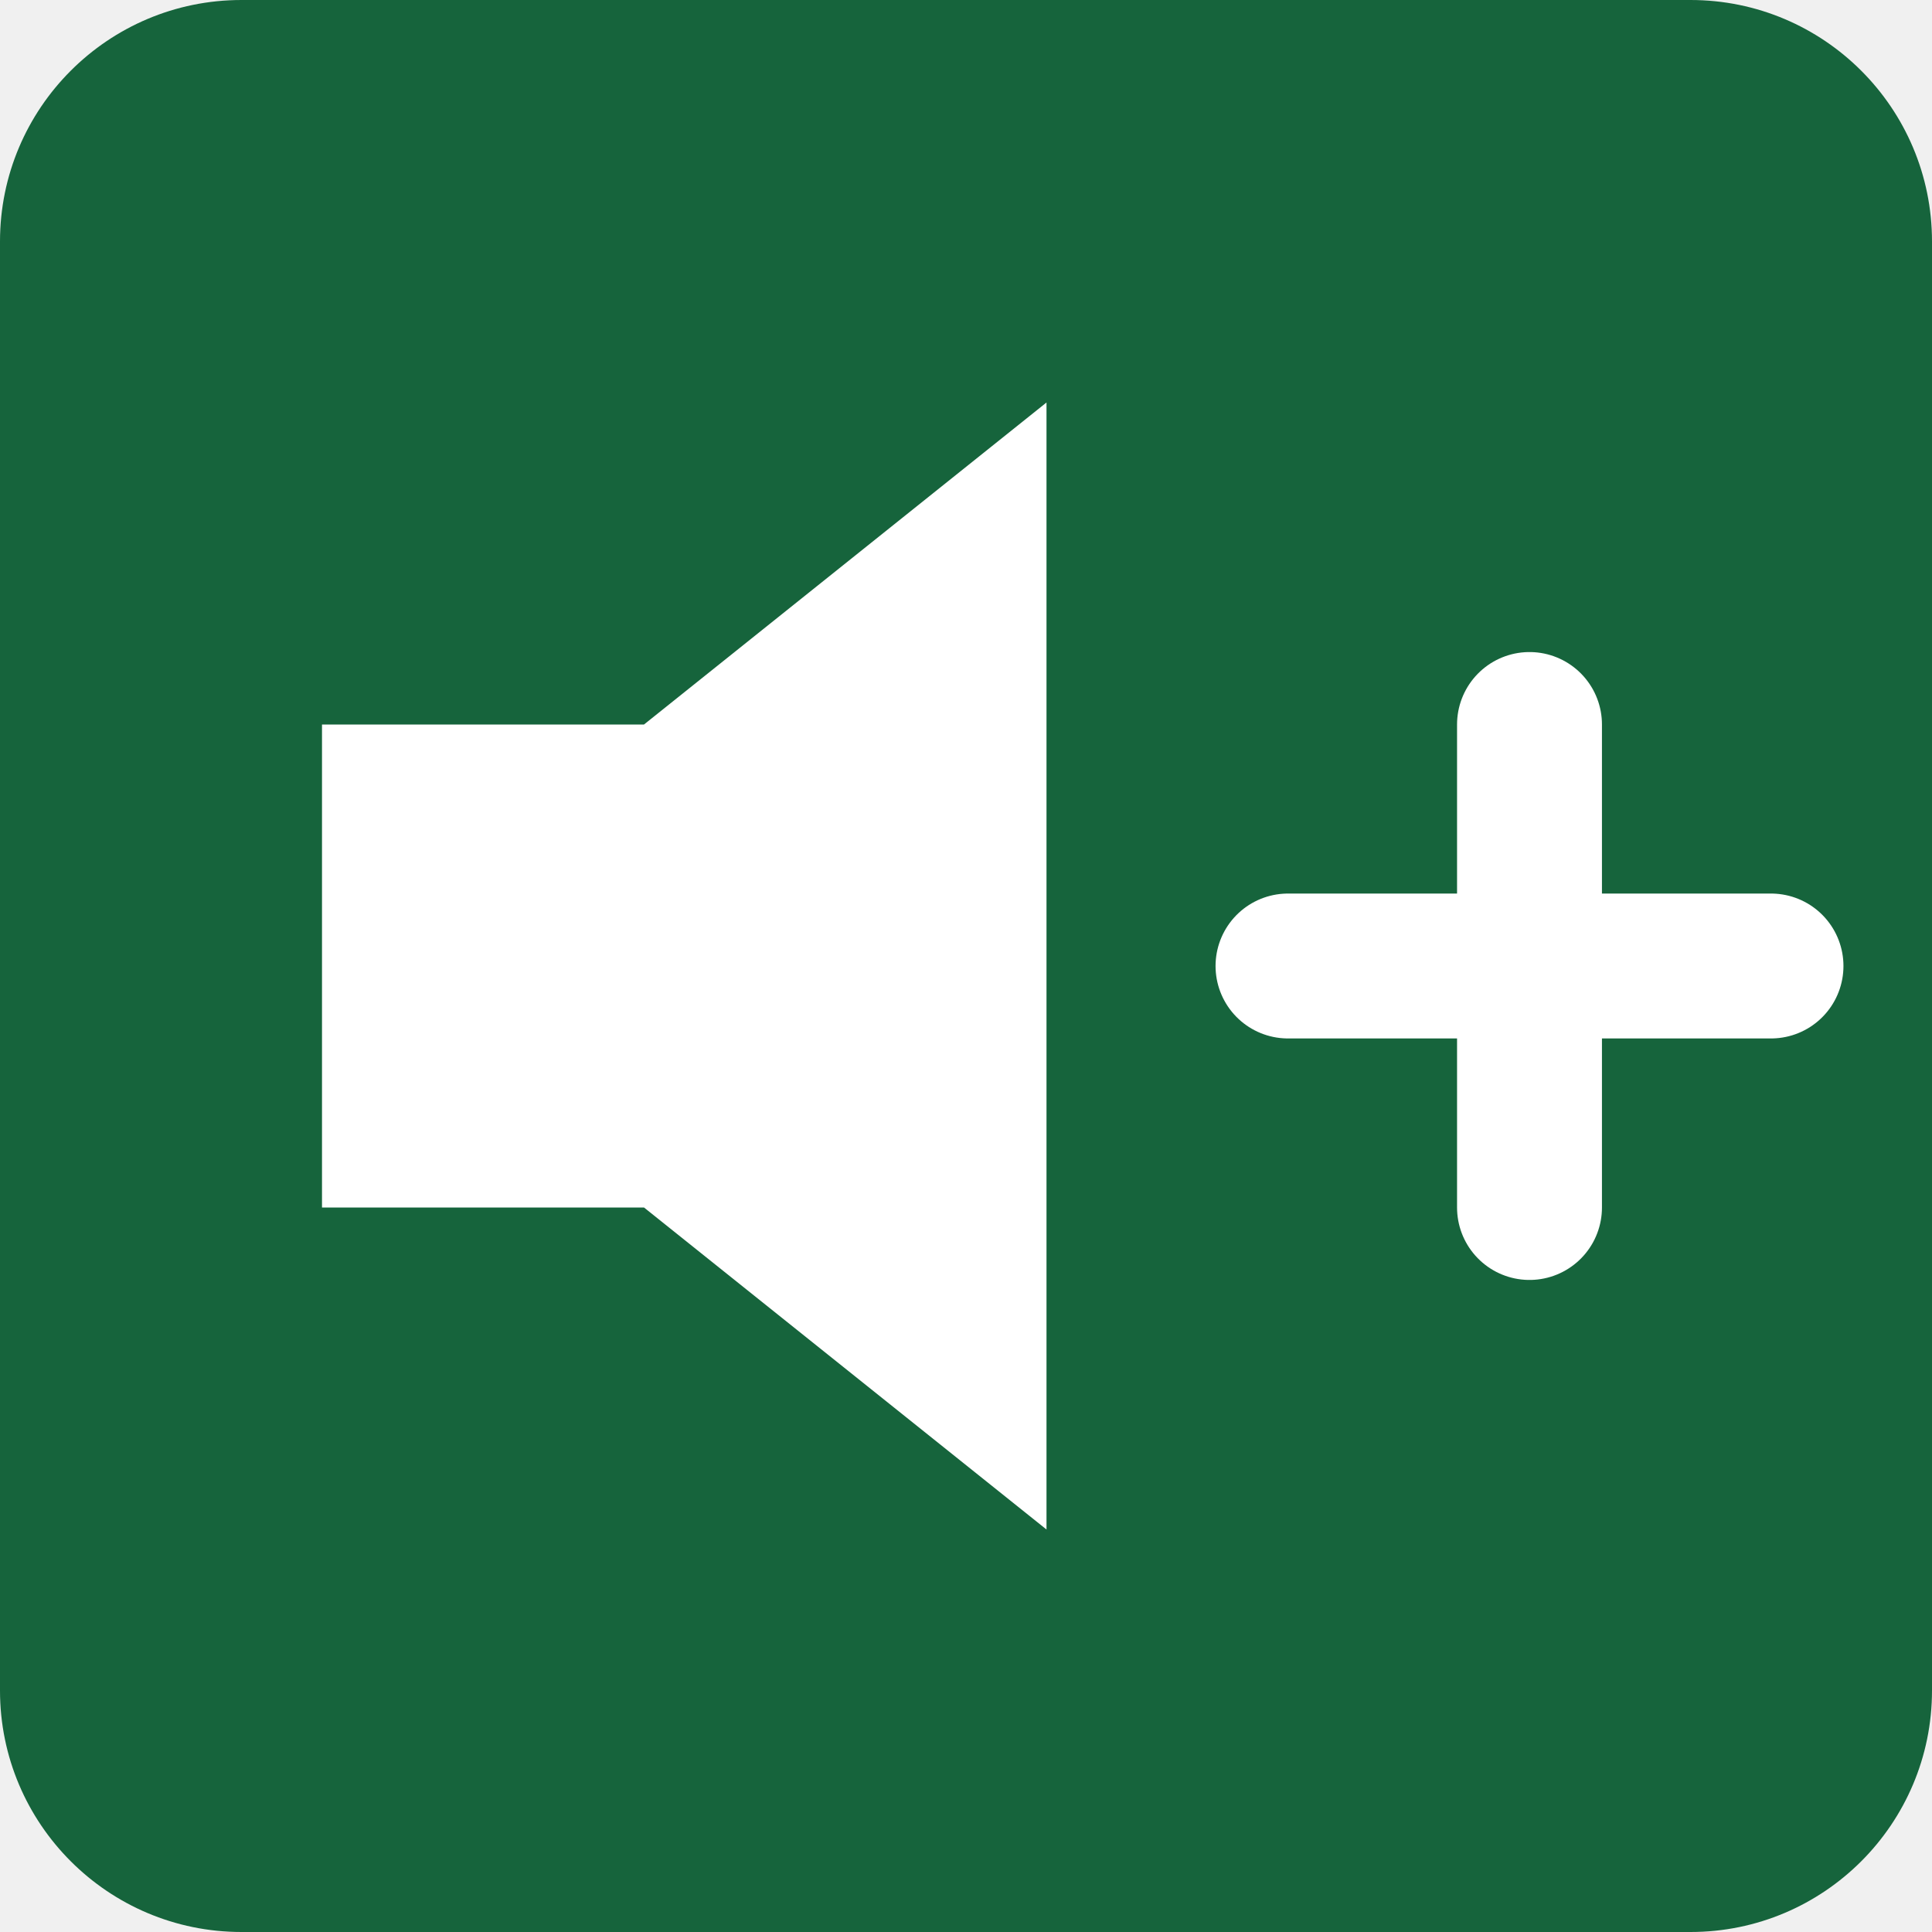
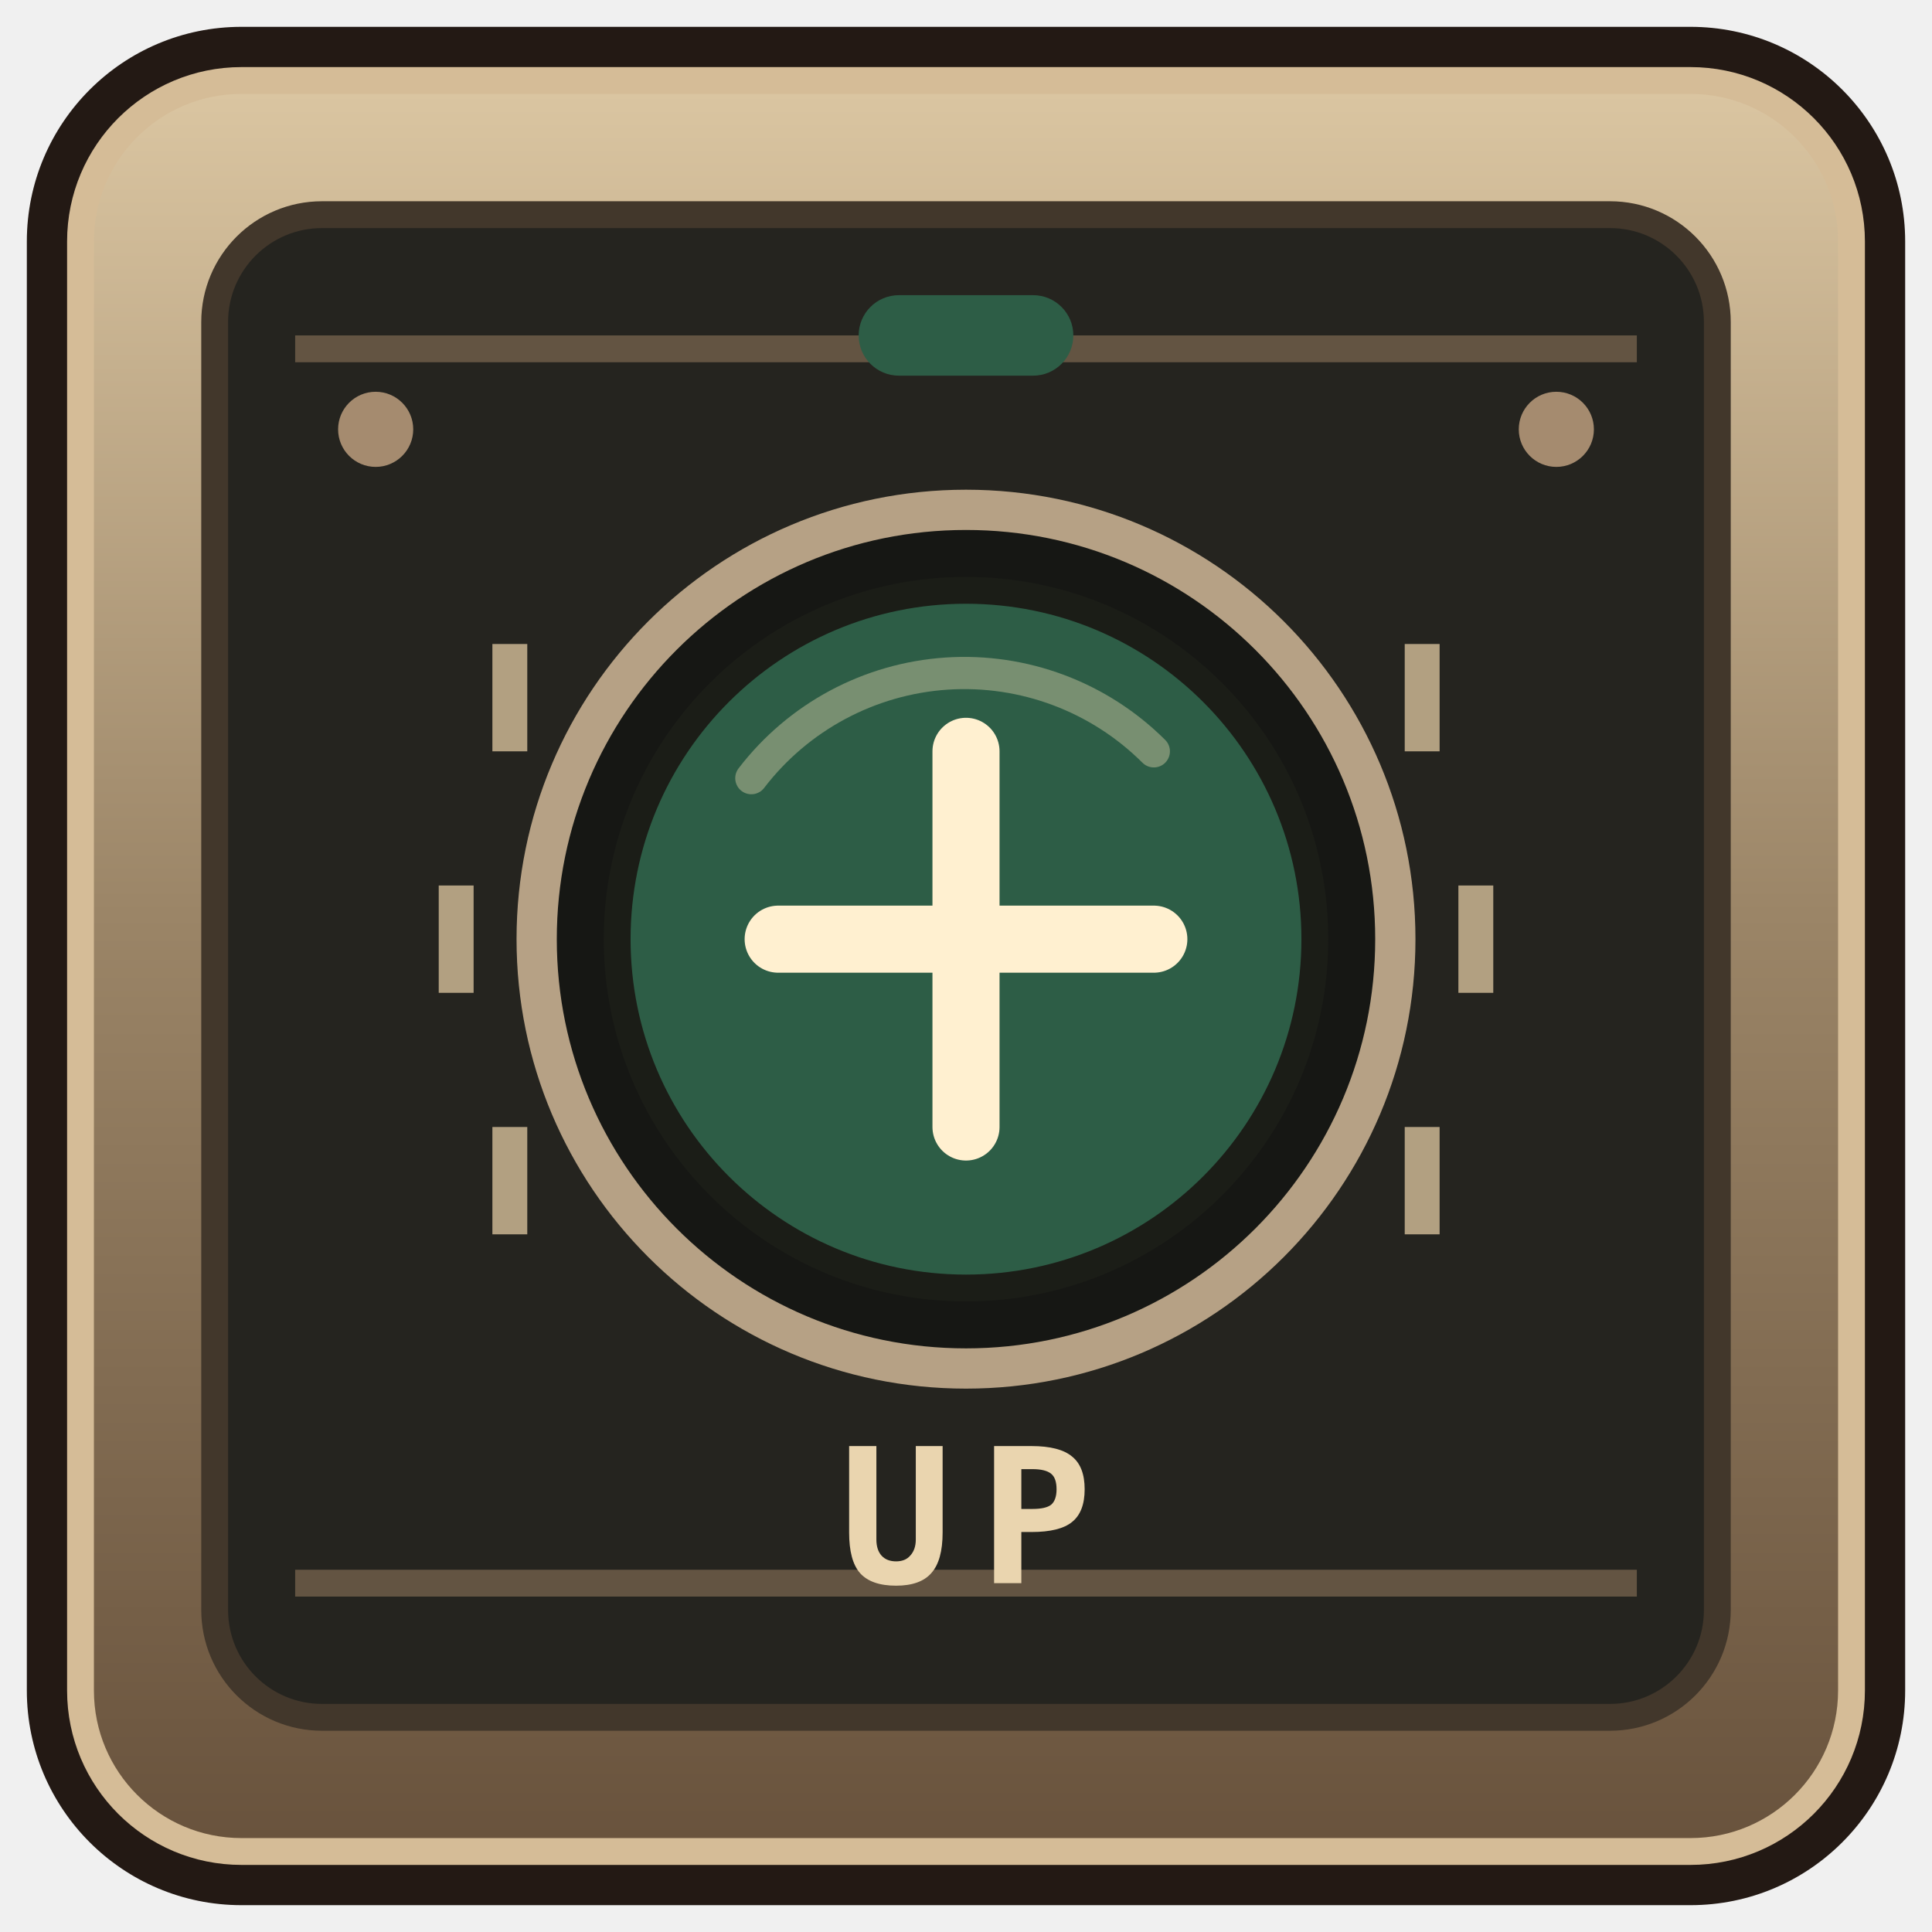
- <svg xmlns="http://www.w3.org/2000/svg" width="144" height="144" viewBox="0 0 24 24">
-   <rect width="24" height="24" rx="3" fill="#16643c" />
-   <path d="M4 9h4l5-4v14l-5-4H4z" fill="#fff" />
-   <path d="M16 12h6m-3-3v6" fill="none" stroke="#fff" stroke-width="1.8" stroke-linecap="round" />
+ <svg xmlns="http://www.w3.org/2000/svg" width="144" height="144" viewBox="0 0 72 72">
+   <defs>
+     <linearGradient id="metal" x2="0" y2="1" gradientUnits="objectBoundingBox">
+       <stop stop-color="#dac5a1" />
+       <stop offset=".47" stop-color="#9b8567" />
+       <stop offset="1" stop-color="#69533d" />
+     </linearGradient>
+   </defs>
+   <rect x="1" y="1" width="70" height="70" rx="8" fill="#231914" />
+   <rect x="3" y="3" width="66" height="66" rx="6" fill="url(#metal)" stroke="#d5bc97" />
+   <rect x="8" y="8" width="56" height="56" rx="4" fill="#25241f" stroke="#42372b" />
+   <path d="M11 13h50m-50 46h50" stroke="#635442" />
+   <circle cx="14" cy="16" r="1.4" fill="#a58b6f" />
+   <circle cx="58" cy="16" r="1.4" fill="#a58b6f" />
+   <path d="M19 24v4m34-4v4m-36 5v4m38-4v4m-36 5v4m34-4v4" stroke="#b2a081" stroke-width="1.3" />
+   <circle cx="36" cy="35" r="16" fill="#161714" stroke="#b6a185" stroke-width="1.5" />
+   <circle cx="36" cy="35" r="13" fill="#2d5d46" stroke="#1b1d17" />
+   <path d="M28 29a10 10 0 0 1 15-1" fill="none" stroke="#f1e0b7" opacity=".38" stroke-width="1.2" stroke-linecap="round" />
+   <g fill="none" stroke="#fff0d0" stroke-width="2.5" stroke-linecap="round" stroke-linejoin="round">
+     <path d="M29 35h14m-7-7v14" />
+   </g>
+   <rect x="32" y="11" width="8" height="3" rx="1.5" fill="#2d5d46" />
+   <text x="36" y="59" fill="#ead5af" text-anchor="middle" font-family="monospace" font-weight="bold" font-size="7" letter-spacing="1">UP</text>
</svg>
